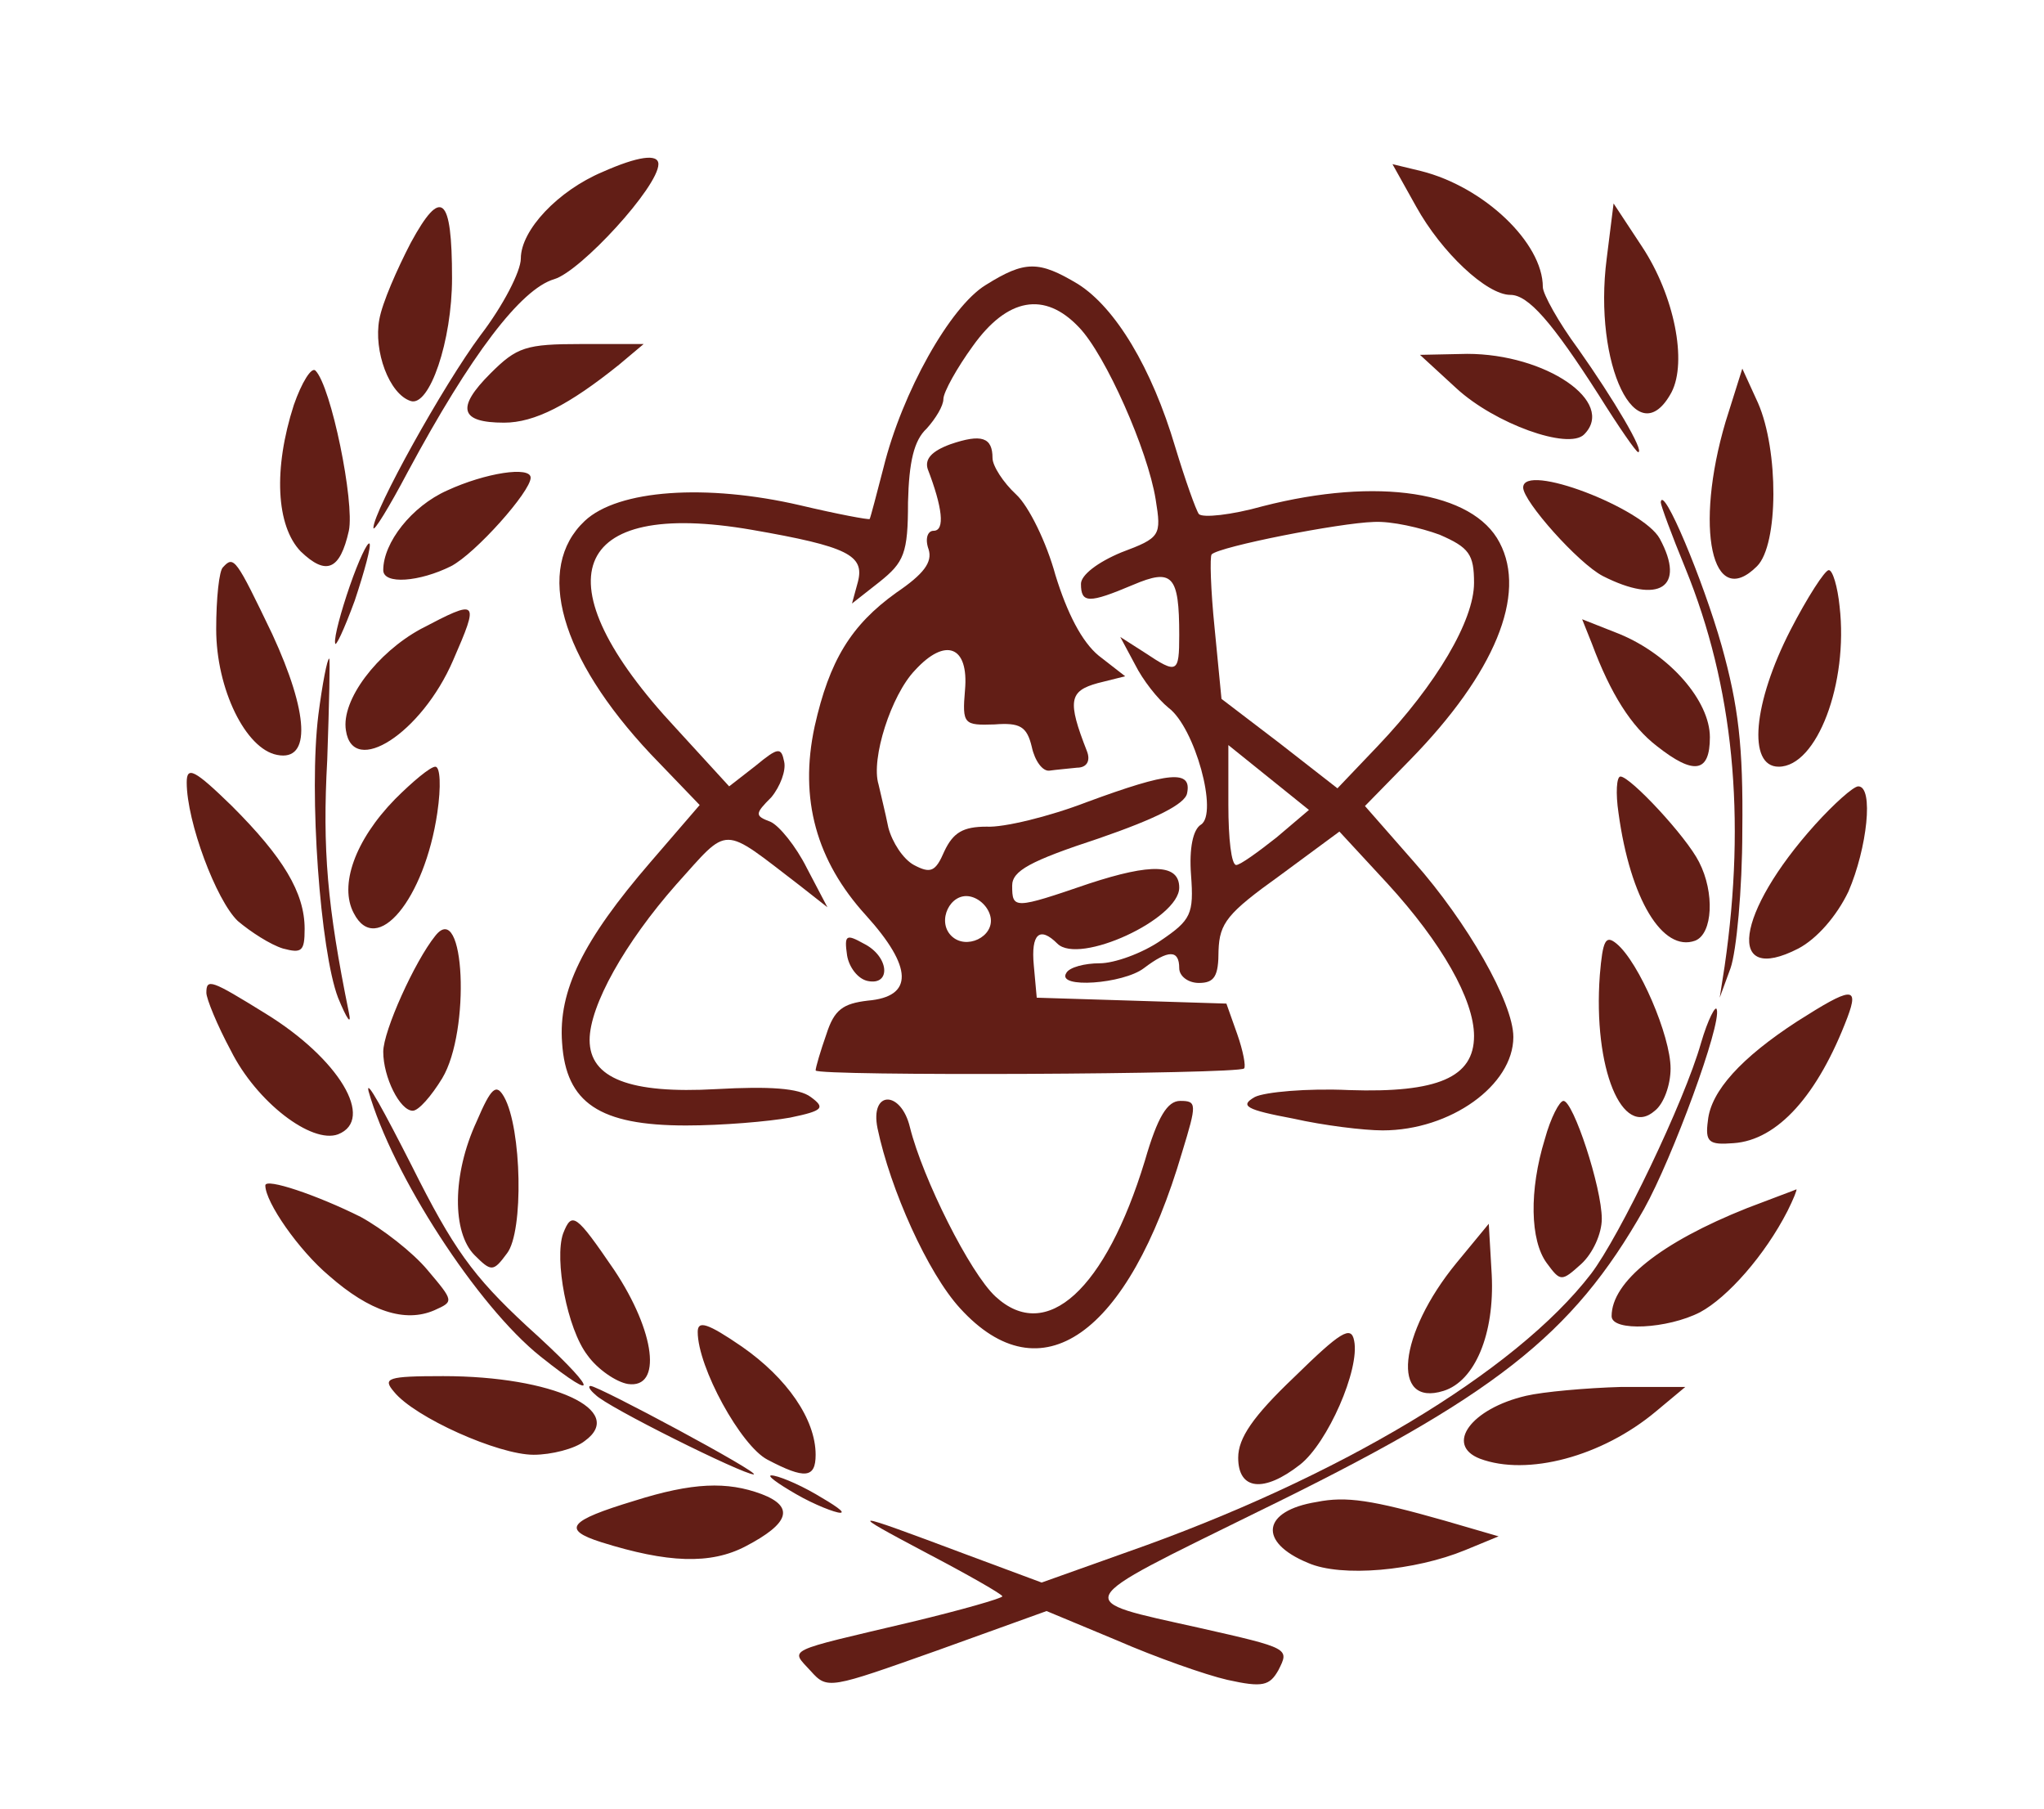
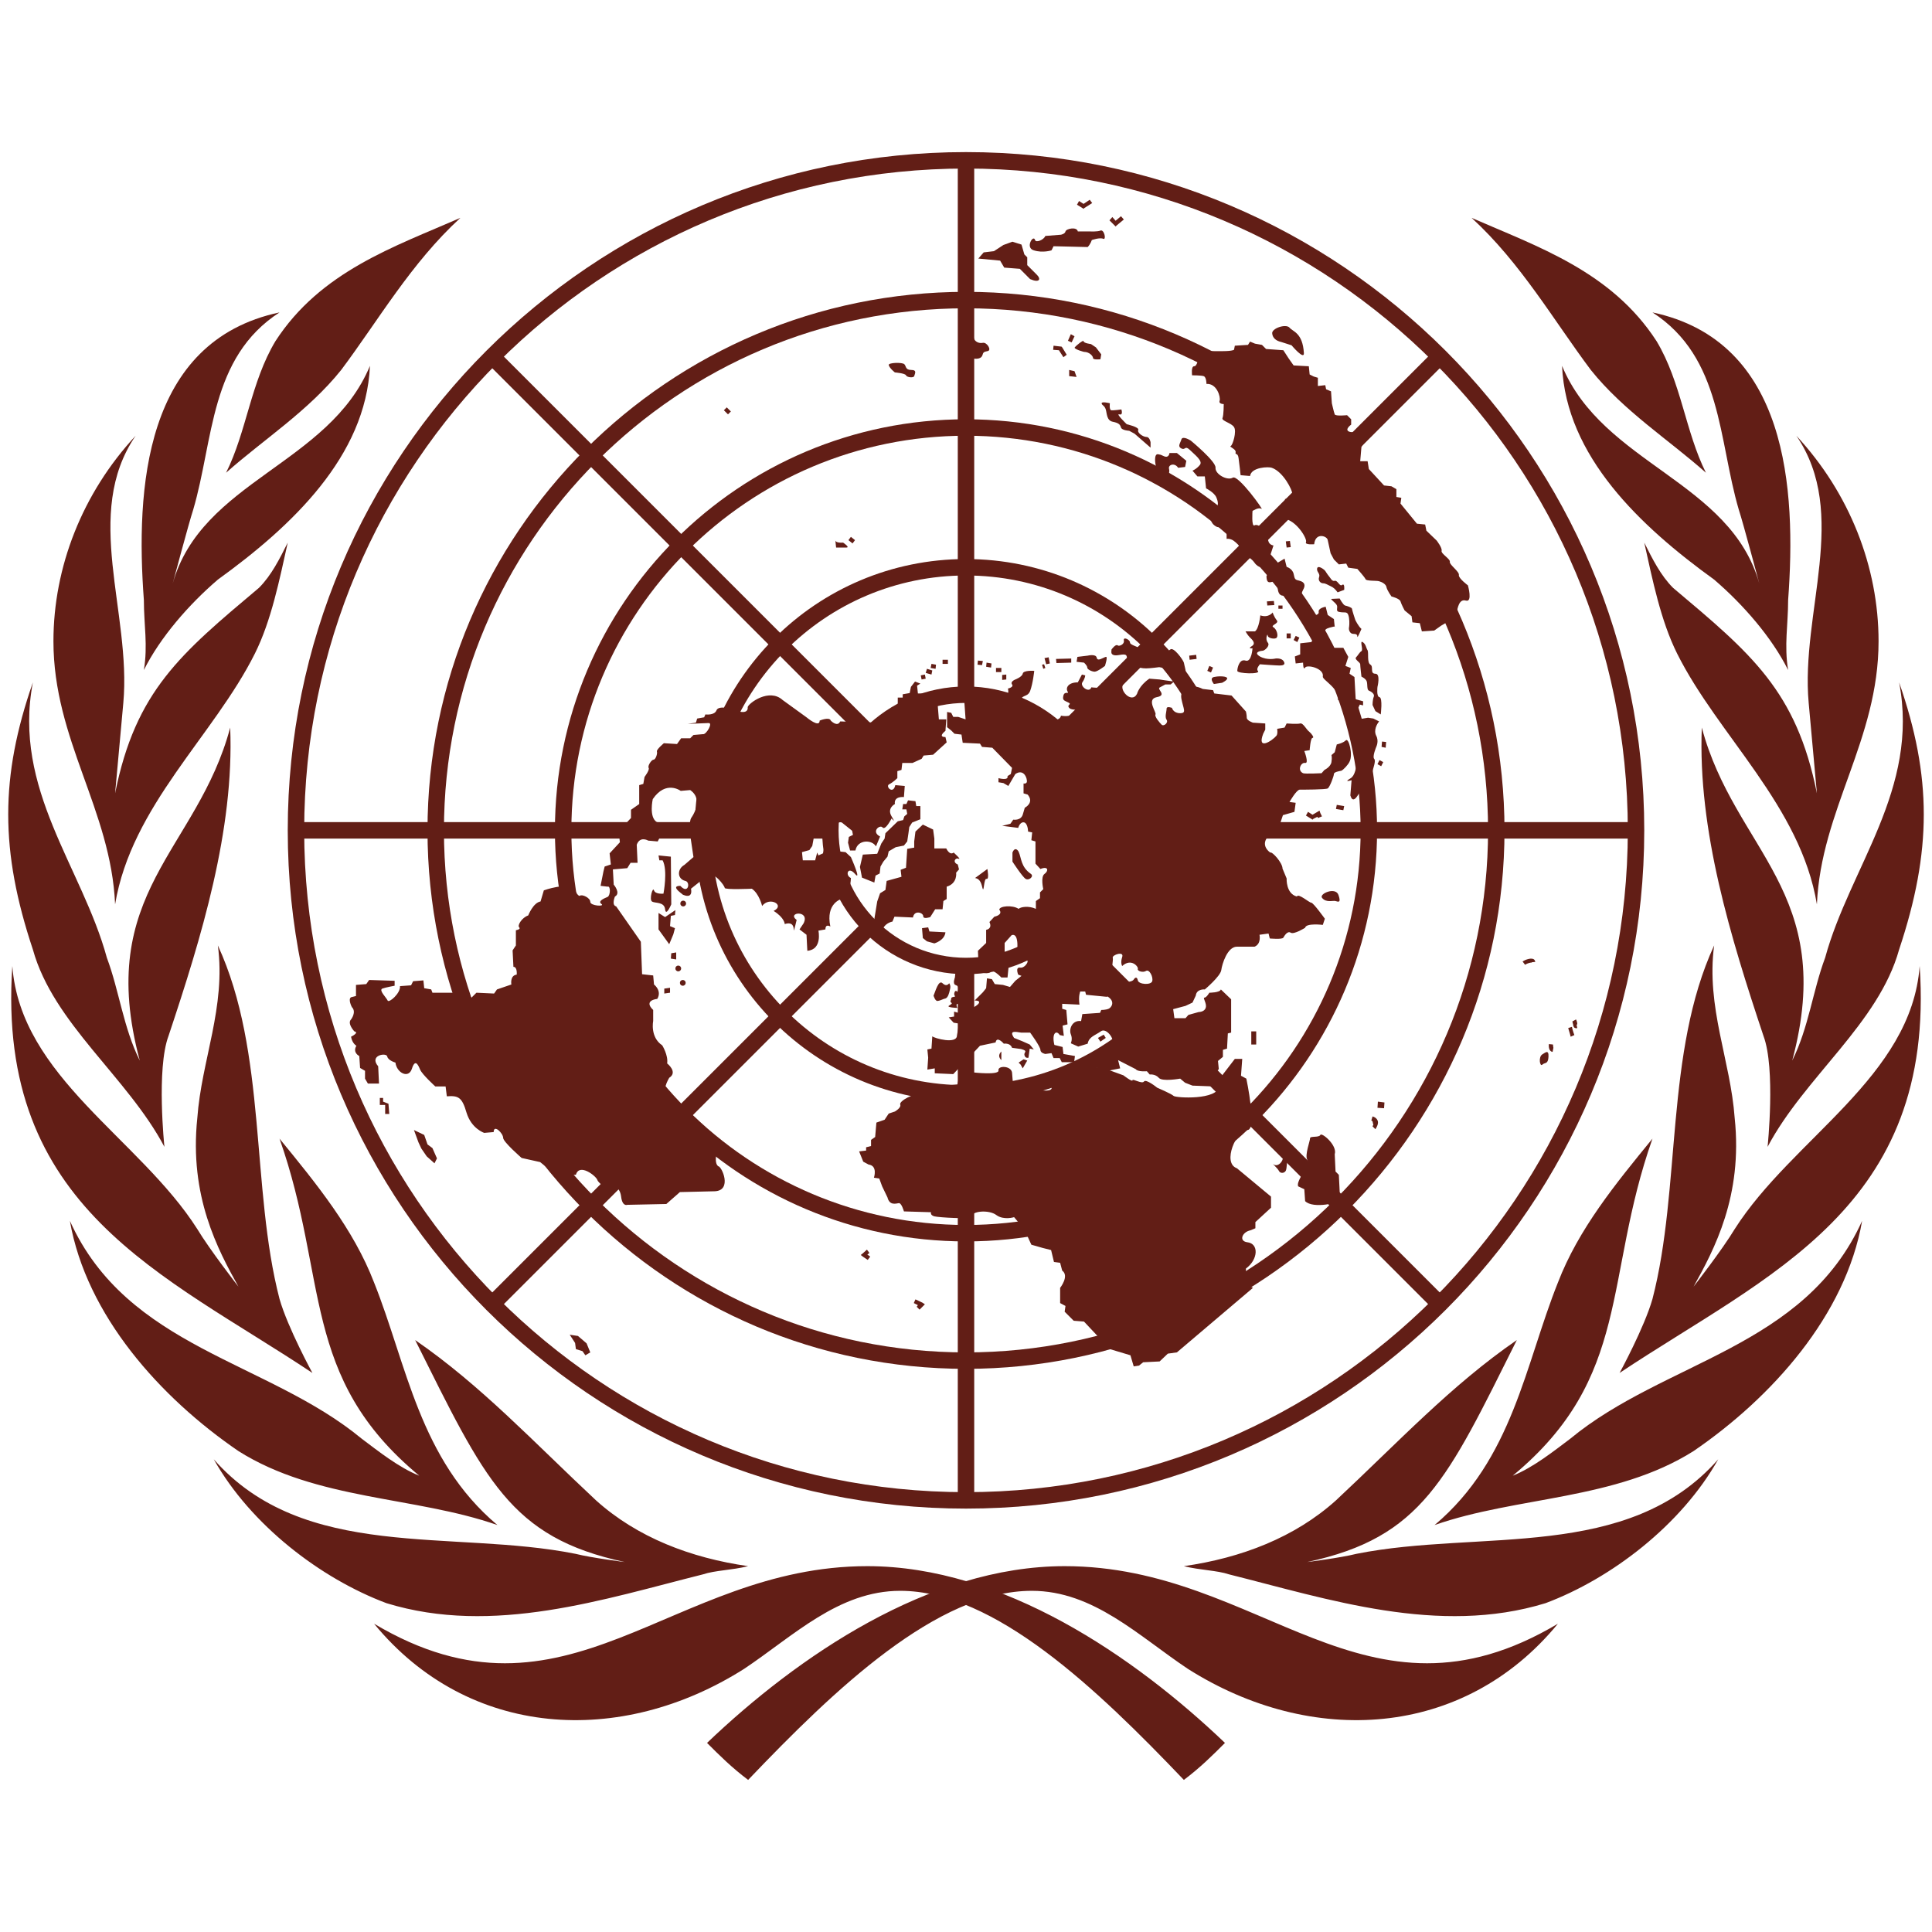
- <svg xmlns="http://www.w3.org/2000/svg" version="1.0" width="277.333" height="245.333" viewBox="0 0 208 184">
-   <g fill="#621e16">
-     <path d="M61.3 17.5c-4.5 1.9-8.3 5.9-8.3 8.8 0 1.3-1.8 4.8-4.1 7.8C45.1 39.2 38 52 38 53.7c0 .5 1.6-2.1 3.5-5.7C47.9 36.1 53 29.4 56.4 28.4 59.1 27.6 67 19 67 16.7c0-1.1-2.1-.8-5.7.8m82.8 3.5c2.6 4.7 7.2 9 9.6 9 1.8 0 4.2 2.7 9 10.2 2 3.2 3.8 5.8 4 5.8.7 0-2.5-5.4-6.1-10.5-2-2.7-3.6-5.6-3.6-6.3 0-4.5-6-10.2-12.4-11.8l-2.9-.7zM41.8 24.7c-1.4 2.7-2.9 6.1-3.2 7.8-.6 3.2 1 7.6 3.2 8.3 1.9.6 4.2-6.1 4.2-12.5 0-8.4-1.1-9.3-4.2-3.6" />
-     <path d="M163.5 26.3c-1.4 10.8 3.1 20.1 6.6 13.6 1.6-3.1.3-9.8-3-14.8l-2.9-4.4zM100.3 29c-3.6 2.2-8.5 10.9-10.4 18.6-.7 2.7-1.3 5-1.4 5.2-.1.1-3.3-.5-7.1-1.4-9.5-2.2-18.5-1.6-21.9 1.6-5.1 4.8-2.5 13.9 6.7 23.7l5 5.2-5 5.8c-6.9 8-9.4 13.1-9 18.4.4 6.1 3.8 8.4 12.6 8.4 3.7 0 8.4-.4 10.6-.8 3.4-.7 3.6-1 2.1-2.1-1.2-.9-4.2-1.1-9.6-.8-8.8.5-12.9-1.1-12.9-5 0-3.5 3.6-9.9 8.8-15.8 5.5-6.1 4.5-6.1 12.6.1l2.8 2.2-2.1-4c-1.1-2.2-2.8-4.3-3.7-4.7-1.6-.6-1.6-.8.1-2.5.9-1.1 1.5-2.7 1.3-3.6-.3-1.5-.6-1.5-2.9.4L74.2 80l-5.4-5.9c-14-15-10.8-23.4 7.7-20.2 9.8 1.7 11.5 2.6 10.8 5.3l-.6 2.2 2.8-2.2c2.5-2 2.9-2.9 2.9-8.1.1-4.1.6-6.3 1.9-7.5.9-1 1.7-2.3 1.7-3s1.4-3.2 3-5.4c3.5-4.9 7.3-5.6 10.8-1.9 2.7 2.8 7 12.5 7.8 17.5.6 3.7.5 3.9-3.5 5.4-2.4 1-4.1 2.3-4.1 3.2 0 2 .8 2 5.3.1 4-1.7 4.7-1 4.7 5.1 0 3.9-.2 4-3.5 1.8l-2.5-1.6 1.5 2.8c.8 1.6 2.3 3.5 3.4 4.4 2.7 2 5.1 10.8 3.3 11.9-.8.5-1.2 2.4-1 5.1.3 4 0 4.6-3.1 6.7-1.9 1.3-4.7 2.3-6.2 2.3s-3.1.4-3.4 1c-1 1.6 5.8 1.1 7.9-.5 2.5-1.9 3.6-1.9 3.6 0 0 .8.9 1.5 2 1.5 1.6 0 2-.7 2-3.3.1-2.8.9-3.8 6.2-7.6l6.1-4.5 4.9 5.3c5.5 6 8.8 11.8 8.8 15.5 0 4.2-3.7 5.8-12.7 5.5-4.3-.2-8.6.2-9.6.7-1.6.9-.9 1.3 3.9 2.2 3.1.7 7.2 1.2 9.1 1.2 6.9 0 13.3-4.6 13.3-9.5 0-3.5-4.7-11.7-10.1-17.8l-5-5.7 4.6-4.7c8.6-8.8 11.9-16.8 9.1-22.1-2.7-5.2-12.4-6.7-24.1-3.7-3.2.9-6.1 1.2-6.5.8-.3-.4-1.4-3.5-2.4-6.8-2.4-8.1-6.1-14.2-9.9-16.6-4-2.4-5.4-2.4-9.4.1m46.2 25.4c3 1.3 3.5 2 3.5 4.9 0 3.8-3.8 10.3-9.8 16.6l-4.1 4.3-5.9-4.6-5.9-4.5-.7-7.2c-.4-3.9-.5-7.3-.3-7.5.8-.8 13-3.2 16.5-3.3 1.8-.1 4.8.6 6.7 1.3m-16.6 30.8c-1.9 1.5-3.7 2.8-4.1 2.8-.5 0-.8-2.7-.8-6.1v-6.1l4.1 3.3 4.1 3.3zM49.9 38c-3.5 3.5-3.1 5 1.4 5 3.1 0 6.6-1.8 11.7-5.9l2.5-2.1h-6.3c-5.7 0-6.6.3-9.3 3m98.3 1.5c3.9 3.6 11.4 6.3 13 4.7 3.3-3.3-3.9-8.2-11.9-8.2l-4.8.1zM29.9 41.2c-2.1 6.5-1.8 12.3.7 14.9 2.6 2.5 4 1.9 4.9-2.1.6-2.9-1.8-14.7-3.4-16.3-.4-.4-1.4 1.2-2.2 3.5m145.7 1.7c-3.2 10.8-1.4 19.3 3.2 14.7 2.2-2.2 2.2-11.8.1-16.6l-1.6-3.5z" />
-     <path d="M96.7 45.2c-1.9.7-2.6 1.5-2.3 2.5 1.5 3.9 1.8 6.3.6 6.3-.6 0-.9.8-.5 1.9.4 1.3-.5 2.5-3.3 4.4-4.6 3.3-6.8 6.9-8.3 13.6-1.6 7.4.2 13.7 5.2 19.2 4.8 5.3 4.9 8.3.2 8.7-2.5.3-3.4.9-4.2 3.4-.6 1.7-1.1 3.4-1.1 3.7 0 .6 43 .4 43.6-.2.2-.2-.1-1.8-.7-3.5l-1.1-3.1-9.6-.3-9.7-.3-.3-3.3c-.3-3.2.6-4 2.4-2.2 2.2 2.2 12.4-2.5 12.4-5.7 0-2.4-2.8-2.5-9.2-.4-7.6 2.6-7.8 2.6-7.8.2 0-1.5 1.8-2.5 8.8-4.8 5.8-2 8.8-3.5 9-4.6.5-2.4-1.8-2.2-10.2.9-3.9 1.5-8.5 2.6-10.2 2.5-2.4 0-3.4.6-4.3 2.5-.9 2.1-1.4 2.3-3.1 1.4-1.1-.6-2.2-2.3-2.6-3.8-.3-1.5-.8-3.5-1-4.4-.8-2.6 1.3-9.1 3.7-11.6 3.1-3.4 5.5-2.5 5.1 2-.3 3.5-.1 3.6 3 3.5 2.6-.2 3.3.2 3.8 2.3.3 1.4 1.1 2.5 1.8 2.4s1.9-.2 2.8-.3c1 0 1.4-.7 1-1.7-2-5.1-1.8-6.1 1.1-6.9l2.8-.7-2.7-2.1c-1.7-1.4-3.2-4.3-4.4-8.2-.9-3.3-2.7-7-4-8.2s-2.4-2.9-2.4-3.7c0-2.1-1.1-2.5-4.3-1.4m4.1 48.1c.4 2-2.5 3.4-4 1.9s-.1-4.4 1.9-4c1 .2 1.9 1.1 2.1 2.1M45.5 49.9C41.9 51.5 39 55.2 39 58c0 1.5 3.7 1.2 6.9-.4 2.5-1.3 8.1-7.6 8.1-9 0-1.2-4.6-.5-8.5 1.3m109.5-.3c0 1.4 5.6 7.7 8.1 9 5.7 2.9 8.5 1.2 5.8-3.8-1.7-3.1-13.9-7.8-13.9-5.2" />
-     <path d="M169 51.1c0 .3 1.1 3.3 2.5 6.7 4.9 12 6.2 25.3 4 40.5l-.5 3.2 1.1-3c.6-1.7 1.2-8 1.2-14 .1-8.6-.4-12.7-2.1-18.8-1.9-6.7-6-16.5-6.2-14.6M35.6 59.6c-.9 2.6-1.6 5.2-1.5 5.8 0 .6.9-1.3 2-4.3 1-3 1.7-5.6 1.5-5.8s-1.1 1.7-2 4.3m-12.9-1.9c-.4.3-.7 3.2-.7 6.3 0 6.1 3 12.2 6.2 12.8 3.5.7 3.2-4.3-.5-12.3-3.7-7.7-3.9-8-5-6.8m159.5 6.4c-3.8 7.4-4.4 13.9-1.2 13.9 3.9 0 7.1-8.5 6.2-16.3-.2-2-.7-3.7-1.1-3.7s-2.2 2.8-3.9 6.1M42.8 64c-4.4 2.4-8.1 7.2-7.6 10.3.7 4.8 7.7.3 10.9-7.1 2.7-6.2 2.6-6.3-3.3-3.2" />
-     <path d="M162 65.5c1.9 5.1 4 8.4 6.6 10.4 3.8 3 5.4 2.7 5.4-.9 0-3.7-4.1-8.4-9.2-10.5L161 63zM32.4 72.7c-1 8 .2 24.1 2 28.8.9 2.2 1.4 2.9 1.1 1.5-2.2-10.8-2.7-16.6-2.2-25.7.2-5.7.3-10.3.2-10.3-.2 0-.7 2.6-1.1 5.7M19 79.6c0 4 3 12 5.2 14.1 1.3 1.1 3.3 2.4 4.6 2.8 1.9.5 2.2.3 2.2-2 0-3.7-2.2-7.3-7.4-12.5-3.8-3.7-4.6-4.1-4.6-2.4m21.2 1.7c-4.1 4.2-5.7 8.8-4.2 11.6 2.3 4.5 7.2-1.4 8.5-10.2.4-2.7.3-4.7-.2-4.7s-2.3 1.5-4.1 3.3m124.5 1.4c1.2 8.8 4.5 14.2 7.8 13 1.8-.7 2-4.9.4-8-1.3-2.6-7-8.7-8-8.7-.4 0-.5 1.7-.2 3.7m20 1.2c-8.1 9-9.1 16.4-1.7 12.6 1.9-1 3.9-3.3 5.1-5.8 1.9-4.4 2.6-10.7 1-10.7-.5 0-2.5 1.8-4.4 3.9M44.3 95.2c-2.1 2.6-5.3 9.7-5.3 11.8 0 2.6 1.7 6 3 6 .6 0 1.9-1.5 3-3.3 2.9-4.8 2.3-18.3-.7-14.5m41.9 2c.2 1.2 1.1 2.4 2.1 2.6 2.4.5 2.2-2.5-.4-3.8-1.8-1-2-.9-1.7 1.2m76.6 2c-.7 9.5 2.3 16.7 5.6 13.8.9-.7 1.6-2.6 1.6-4.3 0-3.3-3.2-10.8-5.5-12.7-1.1-.9-1.4-.4-1.7 3.2M21 101c0 .6 1.1 3.3 2.5 5.9 2.6 5.2 8.2 9.5 10.9 8.5 3.8-1.5.1-7.7-7.4-12.3-5.5-3.4-6-3.6-6-2.1m161.9 2.9c-5.7 3.7-8.8 7.1-9.1 10.1-.3 2.2.1 2.5 2.6 2.3 4.5-.3 8.6-4.9 11.6-12.8 1.2-3.2.4-3.1-5.1.4" />
-     <path d="M173.1 106.1c-1.7 6-8.3 19.7-11.2 23.5-7.7 10-25.8 20.8-47.2 28.3L106 161l-7.8-2.9c-12-4.5-12.2-4.5-3.9-.1 4.2 2.2 7.7 4.2 7.7 4.4s-4.2 1.4-9.2 2.6c-13.1 3.1-12.4 2.7-10.3 5 1.7 1.9 1.9 1.8 12.9-2.1l11.1-4 7.2 3c3.9 1.7 9 3.5 11.2 4 3.6.8 4.3.6 5.2-1 1.1-2.2 1.2-2.2-8.1-4.3-13-2.9-13.3-2.3 6-11.8 24-11.7 32-17.9 39.3-30.8 2.9-5.2 7.9-18.8 7.4-20.3-.1-.5-.9 1-1.6 3.4M37.5 111c2.4 8.5 11.1 21.9 17.5 27s5.7 3.3-1.4-3.1c-5.5-5.1-7.5-7.9-11.7-16.3-2.8-5.5-4.7-9-4.4-7.6" />
-     <path d="M48.5 114.1c-2.5 5.4-2.5 11.3-.2 13.6 1.7 1.7 1.9 1.7 3.3-.2 1.7-2.2 1.5-12.7-.3-15.9-.8-1.4-1.3-1-2.8 2.5m40.8.7c1.3 6.2 5.1 14.7 8.4 18.3 8.2 9 17.1 2.8 22.6-15.9 1.5-4.9 1.5-5.2-.2-5.2-1.3 0-2.3 1.6-3.6 6.1-4 13.1-10 18.6-15.2 13.8-2.6-2.4-7.4-12-8.7-17.2-.9-3.8-4.1-3.8-3.3.1m67.9 1.1c-1.6 5.2-1.5 10.3.2 12.6 1.4 1.9 1.5 1.9 3.5.1 1.2-1.1 2.1-3.1 2.1-4.6 0-3.2-2.9-12-3.9-12-.4 0-1.3 1.7-1.9 3.9M27 120.6c0 1.7 3.4 6.6 6.5 9.2 4.1 3.6 7.7 4.8 10.7 3.5 2-.9 2-.9-.7-4.1-1.5-1.8-4.6-4.2-6.8-5.4-4.4-2.2-9.7-4-9.7-3.2m150.8 2.3c-8.8 3.5-13.8 7.5-13.8 11 0 1.6 5.7 1.3 9-.4 2.8-1.5 6.6-5.8 8.9-10.3.6-1.2 1-2.2.9-2.2-.2.1-2.4.9-5 1.9m-120.5 2.6c-.9 2.6.4 9.7 2.5 12.4 1 1.4 2.9 2.7 4.1 2.9 3.5.5 2.8-5.3-1.4-11.6-3.9-5.7-4.3-6-5.2-3.7m90.9 3c-5.9 7.2-6.7 14.7-1.3 13 3.2-1 5.2-5.8 4.9-11.8l-.3-5.2zm-77.2 7c0 3.6 4.4 11.6 7.1 13 3.8 2 4.9 1.9 4.9-.5 0-3.6-2.9-7.8-7.5-11-3.5-2.4-4.5-2.7-4.5-1.5m60.7 4.6c-4.2 4-5.7 6.2-5.7 8.2 0 3.3 2.6 3.6 6.3.7 2.8-2.2 6.1-9.7 5.5-12.6-.3-1.6-1.4-.9-6.1 3.7m-91.6 1.5c2.1 2.6 10.6 6.4 14.2 6.4 1.8 0 4.2-.6 5.2-1.4 4.3-3.1-3.2-6.6-14.4-6.6-5.7 0-6.2.2-5 1.6m20.5.3c1.1 1.2 15 8.1 16.1 8.1.8-.1-15.8-9-16.6-9-.3 0-.1.4.5.9m94.7.1c-5.6 1.3-8.3 5-4.7 6.4 4.8 1.8 12.4-.2 17.9-4.8l3-2.5H165c-3.6.1-8 .5-9.7.9M81 152c1.9 1.1 4 1.9 4.5 1.9.6 0-.6-.8-2.5-1.9s-3.9-1.9-4.5-1.9c-.5 0 .6.8 2.5 1.9m-16.5.7c-6.6 2-7.4 2.9-3.3 4.2 6.7 2.1 11.1 2.3 14.7.4 4.4-2.3 5-4 1.6-5.3-3.5-1.3-7-1.2-13 .7m69.5.1c-5.6.9-6 4.1-.9 6.2 3.4 1.5 10.9.8 16-1.3l3.4-1.4-5.5-1.6c-7.4-2.1-10-2.5-13-1.9" />
+ <svg xmlns="http://www.w3.org/2000/svg" xmlns:xlink="http://www.w3.org/1999/xlink" viewBox="0 0 470 400" fill="#621E16" height="100px" width="100px" data-originalfillcolor="#009edc" transform="rotate(0) scale(1, 1)">
+   <path id="branch" d="m121 336c-19-16-22-39-30-59-5-13-14-24-23-35 12 34 5 58 34 82-5-2-10-6-14-9-23-19-57-22-71-53 4 23 22 43 41 56 19 12 43 11 63 18m50 12c3-1 7-1 11-2-14-2-27-7-37-16-15-14-28-28-44-39 17 34 23 48 51 54 0 0-8-1-12-2-30-6-66 2-88-23 9 16 26 29 42 35 26 8 53-1 77-7m40-2c-48 0-73 42-120 14 23 28 60 30 90 11 12-8 23-19 38-19 23 0 48 24 69 46 4-3 7-6 10-9-22-21-54-43-87-43m-135-47s-6-11-8-18c-7-27-3-60-15-86 2 15-4 28-5 42-2 19 5 32 10 41 0 0-7-9-10-14-14-22-43-37-45-64-4 59 37 75 73 99m-14-175c4-8 6-18 8-27-2 4-4 8-7 11-19 16-30 25-35 50l2-22c2-22-10-46 3-65-13 14-20 32-20 50 0 24 14 41 15 64 4-24 24-41 34-61m-7-44c9-8 20-15 28-25 9-12 17-26 29-37-16 7-34 13-45 30-6 10-7 22-12 32m-20 48c4-8 11-16 18-22 18-13 36-30 37-52-10 24-41 28-48 53 0 0 4-15 5-18 5-17 4-37 21-48-33 7-35 43-33 70 0 6 1 11 0 17m5 116s-2-19 1-27c8-24 16-50 15-75-8 30-33 40-22 81-4-8-5-17-8-25-6-22-23-41-18-67-8 23-8 41 0 65 5 18 23 31 32 48" />
+   <use transform="matrix(-1,0,0,1,470,0)" xlink:href="#branch" />
+   <g id="grid" stroke="#621E16" stroke-width="4" fill="none">
+     <circle cx="235" cy="167" r="163" />
+     <circle cx="235" cy="167" r="129" />
+     <circle cx="235" cy="167" r="98" />
+     <circle cx="235" cy="167" r="64" />
+     <circle cx="235" cy="167" r="33" />
+     <path d="m235 4v130m0 66v130m-115-278 92 92m46 46 92 92m-278-115h130m66 0h130m-278 115 92-92m46-46 92-92" />
+   </g>
+   <g id="map" transform="matrix(.1 0 0 .1 211 140)">
+     <path d="m161 672c4-8 12-40 22-30s16 0 16 0 5 5 2 15c-2 10-5 20-11 22-6 1-11 5-19 6-6 1-10-13-10-13zm82-13c2-2 5 8 10 6 5-1 7 9 2 9s-5 6-5 9 0 9-4 13-7 1-12-1c-5-3-7-3-14-3-6 0-1 10-1 10s-26-1-21-5 10-5 6-8 0-5 0-10 12-3 9-6c-4-4 0-18 6-10l4-9c-4-4-1-5-9-8-7-3-1-18-1-18l1-10c2-13 27-14 29-3 1 11 0 19 0 19l7 3s-1 8-7 8 0 4-4 8zm921-608c-7 7-22 10-22 10l-5 19-8 7s2 5 0 17-17 19-17 19l-7 8s-40 2-45 0c-15-7-5-27 5-25s-2-29-2-29l13-2s2-30 7-30-2-10-8-15c-7-5-15-22-22-20s-33 0-33 0l-5 10-18 3s2 13-2 17c-10 12-48 37-32-5l5-10v-15l-30-2s-15-5-15-12-2-15-2-15l-35-39-42-5-3-8-25-3c-30-15-57-2-52 24 5 25 13 35-3 35-17 0-20-13-20-13s-13-5-13 2-5 20 0 27-7 17-12 12-18-20-15-25-23-37 3-42c27-5-2-20 8-24l13-7h13l8-7-22-3-13-2-25-2c-25 17-30 37-30 37-13 25-45-10-33-24s-37-2-45 5-33 3-33 3c-5 15-28-2-22-12 7-10 7-17 7-17l-8-2-10 19c-23 0-30 13-25 22 5 8-7-2-10 10s2 12 12 17-5 5 2 13 27 0 15 12-35 7-35 7c-2 15-33 12-37 7-3-5-28-35-28-35l-32-2c-3-24 15-12 22-30 7-19 10-49 10-49s-27-2-28 7c-2 8-18 14-18 14s-13 5-8 12-10 10-10 10 3 11-2 15c-13 14-47 2-52-3l-20-8-20-13-23 10-7 7h-25l-2 20 45 5 3 42-18-6h-12l-5-10-10-2v37l10 8 8 8 17 2 3 20 42 2 5 8 25 2 48 49-3 15-8 5c3 12-22 5-22 5v10l12 2 12 7 17-29c18-12 27 5 28 15 2 10-8 8-8 8v24l10 3c17 20-7 32-7 32l-5 17c-5 15-23 12-23 12l-7 10-20 5 39 5c4-14 14-17 19-10s5 19 5 19l10 2-2 19 10 3v54l12 13c20-8 20 5 10 12s-3 37-3 37l-8 8v14l-10 7v19c-17-8-37-5-42 0-15-10-47-7-47 2 10 13-12 17-12 17l-12 13c8 17-8 19-8 19v32l-20 19 2 44c0 12 25 13 30 7 5-7 25 14 25 14h15l3-30-10-5v-49l17-19c20-7 13 44 13 49 2 19 10 17 18 13 17-7 3 19-10 17s-5 17-5 17l8 3-15 12-13 15-17-5-20-2-7-12-12-2-2 24-8 10-20 20c27 0-3 19-10 19 15 5-2 20-40 8v12l-13 2 12 13 13 2-5 29c0 22-55 7-60 2l-2 30-10 2 2 20-2 29 18-3v12l45 2 65-69 38-8c3-17 20 3 20 3 17-2 20 10 20 10l22 3c18 5 7 7 8 14 2 10 10 7 10 7l3-22 10 2-10-12-18-8-20-8c-13-19 3-15 17-13h22s25 34 25 42 12 10 12 10l15-2 5 12h15l5 10h30l2-15-28-5-2-17-20-5c-7-29 5-37 13-24l10 2-3-25 12-3-3-35-10-3v-12l42 2c-3-22 2-32 2-32h12l2 8 51 5 36-41c-2-3 4-5 0-9-5-5-12 0-20-5s0-34-2-40c-2-7 28-17 23-2s0 22 0 22c22-20 40 2 38 7s12 10 20 5 18 15 15 25-33 8-35-2-7-7-10-2-18 8-27 3c-2-1-2-2-3-3l-36 41h2c20 12 10 27 3 30s-18 3-18 3l-3 7-43 3-3 17c-22-3-30 20-25 32s0 22 0 22l18 8 23-7c3-17 18-20 32-30 13-10 35 19 28 32s-7 19-7 19l2 15-17 7-13 7-2 8h-45l-8 8-22 2-7 10-15 2s-25 12-15 25c10 14-42 12-53-7-3 17-22 2-22 2l-18-5-2-25c-3-17-35-17-33-5s-60 5-60 5l-20 10-18 11-2 8-30 3-13 7-5-10h-13l-13 19c-35 2-68 22-65 30s-13 17-13 17l-15 5-10 15-20 7-3 35-10 7v15l-12 3v8l-17 2 10 25 13 7c23 3 13 32 13 32l13 2 7 19 13 27c5 20 20 15 27 14 7-2 13 20 13 20l66 2s-3 7 8 10c12 3 88 7 91 2-3-15 42-19 60-5 18 13 43 5 43 5l25 30 17 37 28 8 20 5 7 29 15 2 5 19c18 13-5 42-5 42v37l13 7-2 14 22 22 25 2 63 67 50 15 8 27 13-2 10-8 40-2 20-19 22-3 185-157-17-10v-37c30-22 32-61 3-64-21-3-12-25 8-29l12-5v-15l38-35v-27l-83-69c-37-13 0-94 25-93 25 2-2-125-2-125l-13-7 3-41h-18l-30 39-8 27c-3 35-106 29-111 24s-40-20-40-20-27-22-32-15-28-8-28-3-22-12-22-12l-33-12 25-5-5-20 43 22c5 7 27 5 27 5l7 8s13-2 22 8c8 10 52 2 52 2l12 10 18 7 52 2 2-32 10-10-2-20 12-10v-17l10-3 2-37 8-2v-81l-25-24c-2 8-28 8-28 8s-7 12-12 12 7 15 3 25c-3 10-17 10-17 10l-25 7-7 8h-27l-3-22 30-8 17-8 8-17c2-17 22-15 22-15s38-32 40-47 15-57 38-57h43c17-7 12-29 12-29l22-3 3 12s30 3 33-2 10-17 18-12 35-12 35-12c2-12 43-7 43-7l5-15s-28-39-33-39-32-24-35-15c-27-7-25-44-25-44l-10-24c0-14-25-42-30-39-25-19-7-40 0-42s23-25 23-25l8-24 28-8 3-22-15-2s17-30 25-30 63 0 68-3 15-30 15-35 13-7 18-8c5-2 17-15 20-22 9-17-2-59-9-52zm461 539c-1-3-2-6-5-7-7-3-20 2-26 6l6 8c6-4 15-6 16-5v-1zm43 201-10-1c-1 8 1 18 9 19l2-10s-1-4-1-8zm37-40c3 10 6 20 6 21l9-4s-4-10-6-20zm22-8v-2c0-3-1-7-3-11l-9 5c1 2 1 5 2 7 0 3 1 6 3 8 2 1 4 2 7 1l-2-10c0 1 1 1 2 2zm-85 72c7-4 16-13 15 6s-9 13-15 19-10-19 0-25zm-401 130 1-15 16 2-1 14zm1 33c-2-9-12-12-13-12l-3 10c1 0 2 1 3 2l2 9c-1 1-2 2-2 3l7 7c5-8 7-13 6-19zm-1243 312-10 9-5 4 5 4 12 8 6-8-7-5 5-4zm118 121-4 9 10 5-3 4 7 7 13-13-6-4zm-459-2170 10 10-7 7-10-10zm302 315 10 8-6 8-10-8zm-38 7 2 19h25c10 0-8-12-8-12s-20 2-19-7zm548-470-17-2-1 10 14 1 11 17 8-6-11-18-2-2zm45-354-5 9 13 8 3 2 2-2 19-12-6-8-15 10zm89 48-8-9-7 8 15 15 3-3 17-14-7-8zm-552 351c-1-6 33-7 38-2s2 14 17 14 8 10 7 15c-2 5-18 3-20-2s-27-7-27-7-13-10-15-18zm191-19c26 8 35 2 37-5s3-8 13-10-2-22-12-20-20-3-22-12c-2-8-18-30-20-13s-12 17-10 29c3 11 8 29 14 31zm165-285c-4-15-25 19-3 25 22 7 43 0 43 0l5-10 83 2c7-7 10-17 10-17s20-7 28-3c8 3 2-24-7-20-8 3-25 2-25 2h-30c-2-12-28-7-30 0-1 6-11 8-11 8l-38 3c-4 10-23 17-25 10zm3 83-22-22v-19l-7-7-7-24-22-7-22 8-23 15-25 3-13 15 53 5 10 17 38 3 25 25c23 10 28 0 15-12zm77 162 7-16 9 5-7 15zm497-17c-3-13 33-25 42-15 8 10 32 12 35 62 1 18-30-19-30-19l-25-8c-14-3-21-11-22-20zm-175 44c-5 15-7 35-15 35s-5 22-5 22 22 0 28 2c7 2 7 19 7 19 25-2 35 32 32 41-3 8 10 8 10 8s0 27-3 34 22 12 28 22c7 10-3 44-8 46s13 7 12 15c-2 8 5 0 7 14 2 13 5 42 5 42l23 2c3-22 46-23 53-20 28 10 50 54 50 64s-18 12-18 12l3 49c28 8 52 49 48 56-3 7 20 5 20 5 3-30 32-20 33-10 2 10 7 32 7 32l8 15 12 12 18-2 5 10 22 3s18 20 20 25 27 3 33 5c7 2 17 7 18 15 2 8 12 22 12 22s20 5 22 12 10 22 10 22l17 14 2 15 18 2 5 20 30-2 17-12c22-12 37-27 38-34 2-7 5-32 22-27s5-37 5-37-23-17-22-25c2-8-23-25-22-32 2-7-22-20-20-27s-12-25-12-25l-25-24-3-15-20-2-40-49 2-14-12-2v-19l-12-7-18-2-37-40-3-19h-18l3-35c12-15 5-44 5-44s-23 12-35 7 5-17 5-17v-13l-10-10s-28 3-30-2-7-27-7-27l-2-29-12-5-2-10-18 2v-20l-10-3-10-5-2-20-37-2-12-17-13-20-42-3-10-10-17-3-12-5-5 8-32 2-2 10c-14 7-80 0-82 5zm-306-10c3 5 23 10 23 10 13 0 22 10 22 15s18 3 18 3l2-12-13-17-12-8s-18-2-18-7c0-4-19 11-22 16zm0 57-13-3v15l18 2zm185 186v-13s-2-13-10-13-23-10-20-17-28-14-28-14-28-27-18-24 5-12 5-12-20 3-25 2c-5-2-3-17-3-17s-20-5-20 0 7 5 10 15 2 27 17 30 18 7 20 14 20 8 20 8l13 7zm13 45c-2-7-5-30 5-29 10 2 3 0 15 5s13-8 13-8h18l23 19-3 15-17 2c-8-13-25-8-22 3 3 12-8 34-15 35-7 2-28 2-27-8 3-10 10-34 10-34zm274 230 12-37c-17-3-13-22-13-22-2-15-25-32-33-27s-5-35-5-35 15-10 22-5-57-84-70-76-43-8-42-24c2-15-60-66-60-66s-20-13-23-3-10 17 0 22 8-8 20 3c12 12 33 27 25 37s-18 14-18 14l12 14h18l3 29s20 10 25 22 5 19 0 25c-5 7-15 19-13 30 2 12 15 17 15 17l13 2 10 5v22c13-3 35 15 33 27s3 5 20 17 12 14 23 22c11 7 21 2 26-13zm-382 216c0 5-3 12 7 14s28-7 30 3 2 17 15 22 22 7 32 7 32-3 32-3 24 4 28 8c18 19 30 24 35 15 5-8-2-27-3-34-2-7-25-39-33-32s-10 0-25 5-47 2-48-5c-2-7-25-10-25-17s-17-15-15-5-12 15-15 12c-5-4-15 10-15 10zm-83 18-2 12 18 2s8 7 8 12 12 10 18 10c7 0 25-14 25-14s8-24 2-22c-7 2-20 12-22 2s-22-5-22-5zm-86 19 5-1 3 9-5 2zm6-16 10-2 3 15-9 2zm28 2 1 10 36-1v-10zm324-8 17-2 1 10-17 2zm44 37 5-12 9 4-5 12zm145-169 17-1 1 10-17 1zm28 10h10v8h-10zm30-142-10 1-2-15 10-1zm-10 210h10v12h-10zm22 6 9 4-5 11-9-5zm-49-133c10 0-3 39 23 35 27-3 2 12 22 13 20 2 15-15 22-27s3-19-8-22c-12-3-12-3-15-17-3-13-17-17-17-17l-5-20-22 13-22 29c0 24 12 13 22 13zm65 92c13-7 42-7 40-17s17-13 17-13l5 20 15 10 2 19s5-3-13 2-7 13-7 13l-40 2-5-17zm-215 141c8-2 28-3 32 2 3 5-12 12-12 12l-20 3c-6-8-8-15 0-17zm107-15c9 9-50 7-50 0s5-30 20-25 17-30 17-30-13 2-2-5c12-7 0-17-5-22s-10-14-10-14h23c10-7 13-39 13-39 20 7 30-7 30-7s3 10 10 19c7 8-17 12-8 17 8 5 12 20 8 25-3 5-22 2-22-5s-7 8 0 17c7 8-8 20-12 20-3 0-25 3-7 14 18 10 38 5 38 5s15-2 20 7c5 8-2 10-10 10s-48-3-48-3-10 11-5 16zm194-191c-5-7-10-12-17-15s-12-7-18-7c-7 0-13-7-10-15s-5-12-5-19 5-7 13-2 7 7 13 15c7 8 10 17 17 15s12 15 18 10c7-5 5 12 5 12zm-16 16c5 7 15 12 15 19s-3 12 7 13c10 2 17-2 20 7 3 8 3 22 2 29-2 7 2 17 10 17s10 2 10 7 10-19 10-19c-8-7-15-22-15-22s-8-24-8-27-12-7-17-8c-5-2-13-17-13-17zm108 273-7-15s0-13 3-20-7-13-12-15-3-15-5-22-13-12-13-12-3-25-3-30-15-12-10-17 8-12 13-15-5-27 3-22 8 14 12 20c3 7-2 30 7 35 8 5-2 22 12 22 13 0 5 32 5 32s-3 24 5 25c8 2 3 42 3 42zm5 129 5-10 9 5-5 10zm11-55 10 1-1 14-10-2zm-21-56-13-2-30 5-17 32s8 5 15 17 10 81-10 93 2 5 2 5l-3 37c5 17 13 8 18 0s10-10 17-19c7-8 17-24 18-35 2-12 10-30 5-35s5-29 5-29 7-14 0-27c-7-14 2-29 7-35zm-73-172h-25s8 3-15-19-38 5-38 5l-27 3v27l-13 5 2 17 18-2s0 20 5 12 47 2 43 22c-1 8 42 30 37 57 22 3 17 25 17 25l28 3 8-17 8 2v-10l-18-5-3-54-12-8 3-14-13-5 7-22zm-62 414 10-4-4-8-2-6-5 3-12 7-11-7-5 9 13 8 3 2 2-2 10-5zm44-22 18 3 2-10-18-3zm-34 216c-7-10 33-27 40-7s0 17-7 15c-6-2-23 5-33-8zm-172 325h12v32h-12zm77 309c-3 13-15 20-22 15s8 8 12 15c3 7 13 7 17 0 3-7 2-22 5-29 3-6-10-8-12-1zm37 68 15 7 2 29c20 20 85 3 85-2s-3-62-3-62l-8-8-2-42c7-22-32-54-35-47s-25 2-25 8c0 7-13 40-7 52 7 12-5 12-7 24-2 10-19 30-15 41zm-468-361-5-8-14 8 6 9zm-254 33c-8 8-6 15 0 21m52 20 11-19-9-3-12 8 5 5zm-10-527c7 15 5 37 30 54 8 6-5 17-13 12s-32-42-32-42v-22c5-13 12-8 15-2zm-88 88c4 15 3-24 10-22s2-24 2-24l-30 22c14 2 16 17 18 24zm-90 108c-2 20-27 27-27 27l-18-5-10-8-2-24 15-2 3 10zm-27-204v-24l-3-22-25-12-18 17-3 24v15l-17 3-3 46-13 5 2 17-36 10-3 22-13 8-7 20-8 49s15 29 23 15c8-13 22-15 22-15l5-12 45 2c3-19 25-12 25-3 0 8 17 2 17 2l12-19h18l2-20 8-5v-30c27-8 23-34 23-34l7-8-3-12c-13-5-7-17 2-14 8 3-12-15-12-15-10 8-18-10-18-10zm-76-69-13 3-30 29-2 13-8 12-10 25-35 2-7 30 5 26 30 12 3-17 10-5 2-17 7-12 10-12 3-13 17-10 20-4 8-10 3-20 2-15 7-11 20-8v-32h-10l-2-12-18-2-4 9h-8l-2 13h10l2 11-7 6zm-528 203c0 4-3 7-7 7s-7-3-7-7 3-7 7-7 7 3 7 7zm-1 193c0 4-3 7-7 7s-7-3-7-7 3-7 7-7 7 3 7 7zm-18-28c4 0 7-3 7-7s-3-7-7-7-7 3-7 7 3 7 7 7zm-20 40-14 2v12l14-2zm15-86-12 2-1 13 13 2zm-3-91 1-12-25 17-16-10v40l26 36 10-24 4-15-12-5 2-25zm-10-142-30-3 2 12h8c13 24 2 81 2 81s-20 2-23-8-12 22-5 27 30 0 32 19 15-12 15-12zm670-334h-18l-3-37 10-7v-19h-58l-2-19 8-5-13-5-10 13-3 15-17 3v8h-12v22l-47 39-93-3c-7 15-23-2-23-2-3-10-27 0-27 0 0 19-32-8-32-8l-58-42c-33-30-83 8-85 17 2 24-38 5-38 5s-33-10-38 3-27 10-27 10l-3 7-17 3-3 10-20 3 50-2c13-2-5 29-13 27l-23 2-8 8h-22l-10 14-32-2s-18 15-17 20c2 5-3 20-8 20s-15 15-12 20-10 22-10 22l-3 17-10 3v46l-20 14v20l-30 32 3 27-25 27 3 27-15 5-3 12-7 35 17 2c8-3 7 22 0 25s-25 10-15 17-27 5-27-5-20-19-25-15c-5 3-13-15-13-15-18-19-75 2-75 2l-8 27c-18 3-30 34-30 34-15 5-27 24-22 29s-8 7-8 7v37l-8 12 2 40c10 0 8 19 8 19-17 2-13 24-13 24l-35 12-7 10-43-2-12 12-12-12h-83l-3-8-17-3-2-19-25 2-5 10-27 2c2 17-27 42-30 35s-22-25-13-29c8-3 30-7 30-7v-12l-62-2-7 10-25 2v27l-12 3c-8 5 2 24 2 24 12 12-2 30-2 30-10 10 8 29 8 29 13 3-8 13-8 13 3 17 13 22 13 22-10 17 7 25 7 25l2 29 12 7v19l7 12h27l-2-42c-23-27 20-34 22-24s20 15 20 15c3 25 32 40 40 15s15-10 20 2 37 41 37 41h25l3 24c28-2 37 2 48 40 12 39 43 49 43 49l23-2c0-20 23 3 23 14 0 10 45 49 45 49l45 10 42 34 32-3h13c8-29 48 2 52 12 3 10 30 27 33 19s22-3 25 22 15 20 15 20l95-2 33-29 85-2c43-2 17-61 8-61-15-12 5-61 5-61l-121-113c-28 0-3-41-3-41 22-14-5-35-5-35 3-20-12-44-12-44-30-20-22-59-22-59v-27c-25-24 10-27 10-27 12-20-8-35-8-35l-2-22-27-3-3-79-60-86c-12-3-3-24-3-24 15-8-3-29-3-29l-2-37 35-3 8-13h17l-2-44c8-22 28-10 28-10l23 2 13-25 3-20-18-2c-20-12-10-56-10-56 32-47 68-20 68-20l23-2c35 24 3 67 3 67-7 10-3 42-3 42l8 54-22 19c-18 10-18 34 2 39 13 2 8 34-12 12-30 0 17 27 3 20 30 15 23-13 23-13l40-32c15-12 42 25 42 30s66 2 66 2c18 12 25 42 25 42 18-24 57-2 28 12 27 17 27 32 27 32 22-7 22 10 22 15s7-25 7-25c-25-19 33-25 17 8l-10 15 17 13 2 39c37-3 27-49 27-49l17-3c0-15 12-7 12-7-12-57 27-67 27-67 22-5 23-51 23-51-15-7-7-30 10-10s-10-41-10-41l-13-12-18-2-2-19h-30l-5 24-11 5-3-7-5 19h-30l-2-20 18-5 7-10 5-27h22l28-8c2-29 17-22 17-22l25 20 2 10-10 5-2 14 5 19h13c5-27 40-27 50-10l10-24c-23-12 0-30 6-22 7 8 22-22 22-22s12 15 0-5 8-30 8-30c-3-20 22-17 22-17l2-27-23-2c-5 24-25 3-15-2s20-15 20-15v-17l10-3 2-17h25l22-10 5-8 23-2 33-30-3-13c-20 0 0-15 0-15zm-903 1517-13-20 20 3 21 18 9 22-12 7-7-10-16-5zm-367-506 8 23 12 9 11 25-6 12-19-17-13-19-7-15-11-30zm-100-90h-8v17h13v22h10l-2-25-13-5zm1308-1028 10-2 2 10-10 2zm12-6 3-10 13 4-2 10zm24-10 1-10-11-2-2 10zm17-22h13v10h-13zm85 12 1-10 12 1-2 10zm33 7 1-10-12-2-1 10zm12 1h13v10h-13zm15 17v12l10-1v-12z" />
  </g>
</svg>
